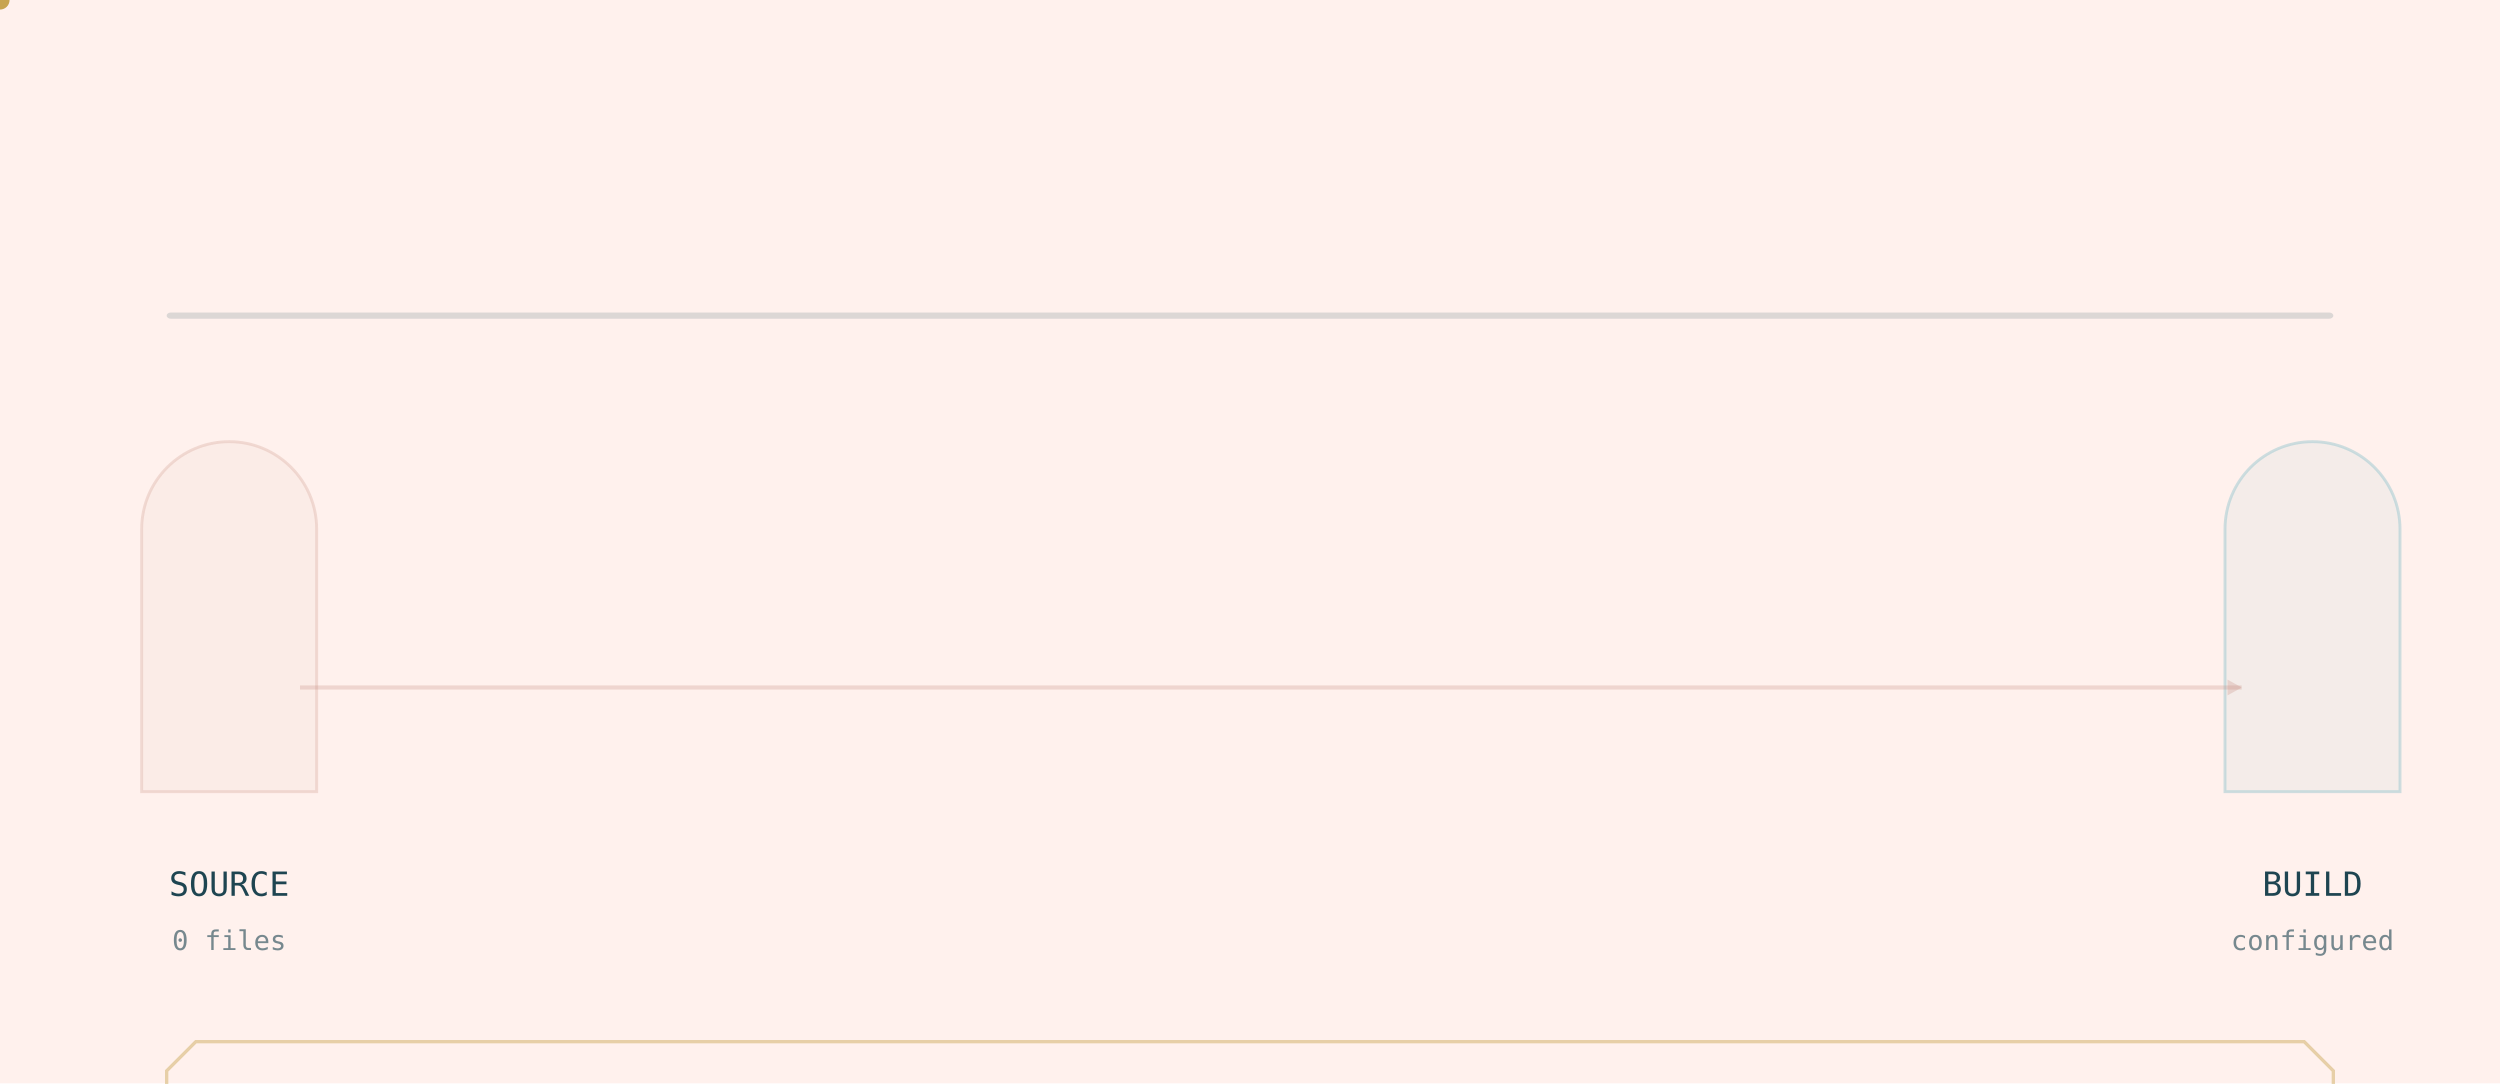
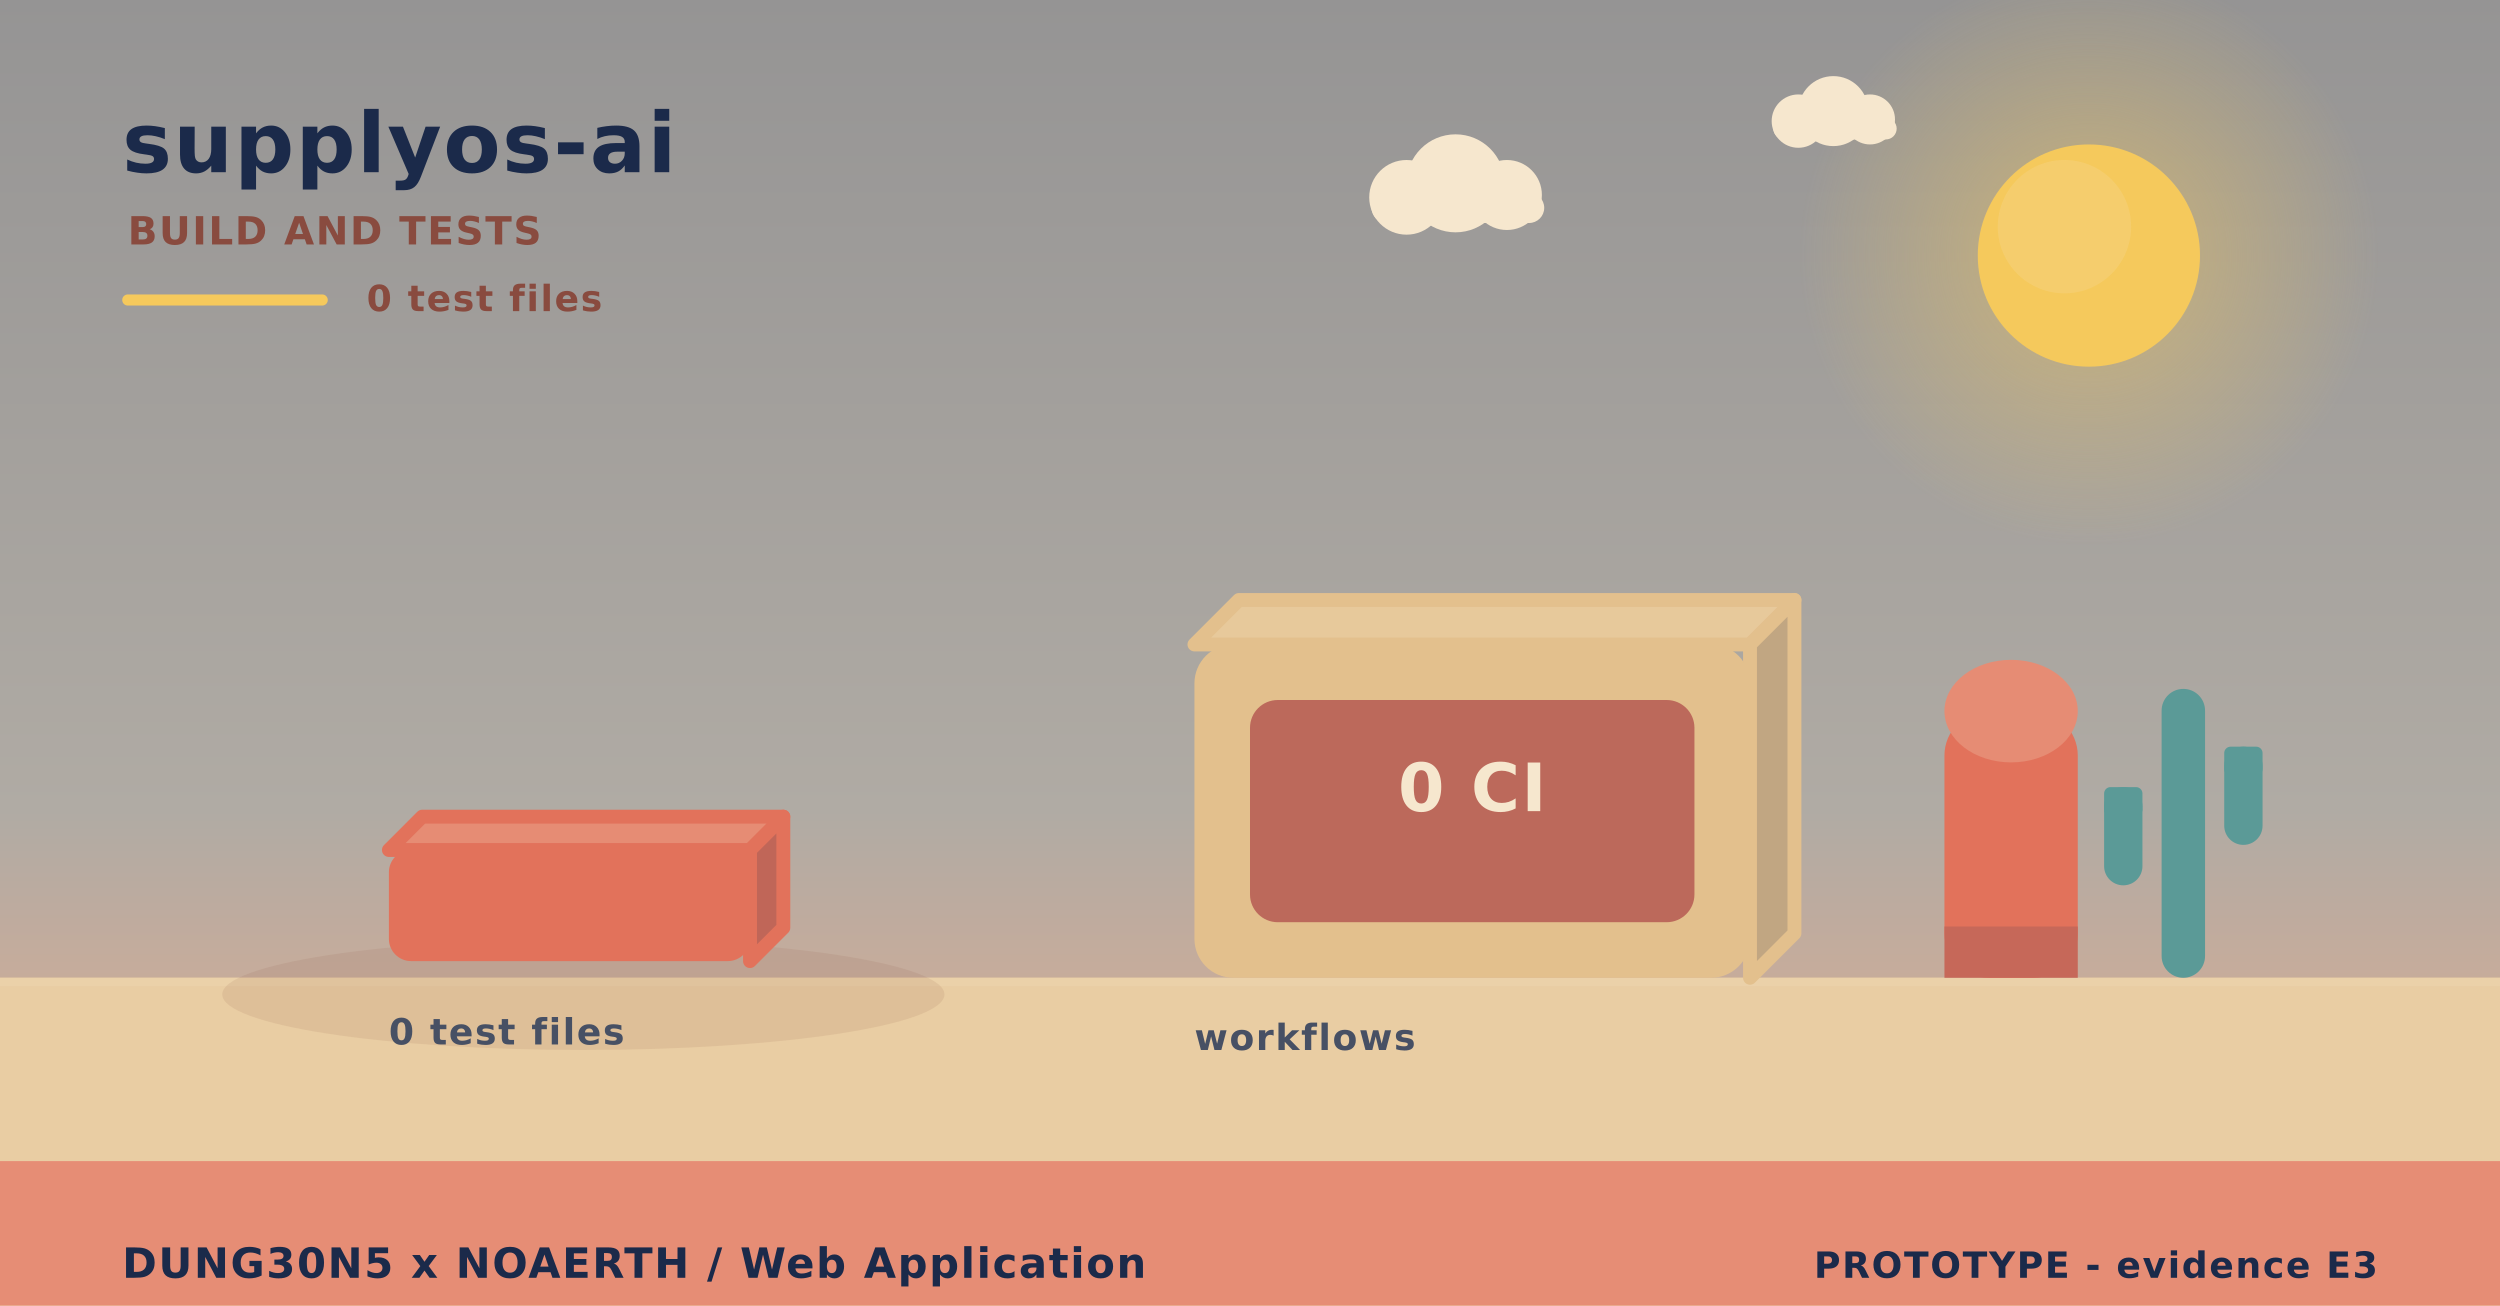
- <svg xmlns="http://www.w3.org/2000/svg" viewBox="0 0 1200 520" width="1200" height="520" role="img" aria-label="supplyos-ai build evidence">
-   <rect width="1200" height="520" fill="#fff1ed" />
-   <defs>
-     <linearGradient id="gb" x1="0" y1="0" x2="1" y2="1">
-       <stop offset="0%" stop-color="#c78c7e" />
-       <stop offset="100%" stop-color="#389eb2" />
-     </linearGradient>
-   </defs>
-   <rect x="80.00" y="150.00" width="1040.00" height="3.00" rx="2.00" fill="rgba(6,50,65,0.140)" opacity="1.00" />
-   <path d="M68.00,380.00 L68.00,254.00 A42.00,42.00 0 0 1 152.00,254.00 L152.00,380.00 Z" fill="rgba(199,140,126,0.100)" opacity="0.55" stroke="rgba(199,140,126,0.450)" stroke-width="1.4" />
-   <polygon points="-192.26,189.00 -136.83,221.00 -136.83,157.00 -192.26,125.00" fill="#715a24" opacity="0.95" />
-   <polygon points="-247.68,221.00 -192.26,253.00 -192.26,189.00 -247.68,157.00" fill="#2c7b8b" opacity="0.95" />
-   <polygon points="-192.26,125.00 -136.83,157.00 -192.26,189.00 -247.68,157.00" fill="#c78c7e" opacity="0.95" />
-   <text x="110" y="430" font-family="ui-monospace,Menlo,monospace" font-size="16" fill="rgba(6,50,65,0.900)" text-anchor="middle">SOURCE</text>
-   <text x="110" y="456" font-family="ui-monospace,Menlo,monospace" font-size="13" fill="rgba(6,50,65,0.550)" text-anchor="middle">0 files</text>
-   <path d="M1068.00,380.00 L1068.00,254.00 A42.00,42.00 0 0 1 1152.00,254.00 L1152.00,380.00 Z" fill="rgba(56,158,178,0.100)" opacity="0.55" stroke="rgba(56,158,178,0.450)" stroke-width="1.4" />
-   <polygon points="673.77,689.00 729.19,721.00 729.19,657.00 673.77,625.00" fill="#715a24" opacity="0.95" />
-   <polygon points="618.34,721.00 673.77,753.00 673.77,689.00 618.34,657.00" fill="#2c7b8b" opacity="0.95" />
-   <polygon points="673.77,625.00 729.19,657.00 673.77,689.00 618.34,657.00" fill="#389eb2" opacity="0.95" />
-   <text x="1110" y="430" font-family="ui-monospace,Menlo,monospace" font-size="16" fill="rgba(6,50,65,0.900)" text-anchor="middle">BUILD</text>
-   <text x="1110" y="456" font-family="ui-monospace,Menlo,monospace" font-size="13" fill="rgba(6,50,65,0.550)" text-anchor="middle">configured</text>
-   <line x1="144.00" y1="330.00" x2="1076.00" y2="330.00" stroke="rgba(199,140,126,0.500)" stroke-width="2.00" opacity="0.55" />
-   <polygon points="1076.00,330.00 1069.20,326.20 1069.20,333.80" fill="rgba(199,140,126,0.500)" opacity="0.55" />
-   <g opacity="0.9">
-     <circle cx="0.00" cy="0.00" r="4.60" fill="#c29b3e" opacity="1.00" />
-     <animateTransform attributeName="transform" type="translate" values="144.00,330.00 1076.00,330.00" dur="5.767s" begin="0.0s" repeatCount="indefinite" />
-     <animateTransform attributeName="transform" type="translate" values="1076.00,330.00 144.00,330.00" dur="5.767s" begin="2.883s" repeatCount="indefinite" />
+ <svg xmlns="http://www.w3.org/2000/svg" width="900" height="470" viewBox="0 0 900 470" role="img" aria-label="supplyos-ai - how it is verified">
+   <linearGradient id="skyb" x1="0" y1="0" x2="0" y2="1">
+     <stop offset="0" stop-color="#959494" />
+     <stop offset="0.62" stop-color="#b0aba4" />
+     <stop offset="1" stop-color="#f3ad8a" />
+   </linearGradient>
+   <rect width="900" height="470" fill="url(#skyb)" />
+   <radialGradient id="sunb">
+     <stop offset="0.35" stop-color="#f5c95c" stop-opacity="0.34" />
+     <stop offset="1" stop-color="#f5c95c" stop-opacity="0" />
+   </radialGradient>
+   <circle cx="752" cy="92" r="104" fill="url(#sunb)" />
+   <circle cx="752" cy="92" r="40" fill="#f5c95c" />
+   <circle cx="743.2" cy="81.6" r="24" fill="#f5d27e" opacity="0.5" />
+   <g>
+     <circle cx="524" cy="66" r="17.64" fill="#f6e7ce" />
+     <circle cx="506.36" cy="71.04" r="13.44" fill="#f6e7ce" />
+     <circle cx="542.48" cy="70.2" r="12.6" fill="#f6e7ce" />
+     <rect x="493.76" y="69.36" width="62.16" height="10.92" rx="5.46" fill="#f6e7ce" />
+     <animateTransform attributeName="transform" type="translate" values="0 0;24 0;0 0" dur="36s" begin="0s" repeatCount="indefinite" />
  </g>
-   <path d="M94.00,500.00 H1106.00 L1120.00,514.00 V546.00 L1106.00,560.00 H94.00 L80.00,546.00 V514.00 Z" fill="none" stroke="rgba(194,155,62,0.500)" stroke-width="1.60" opacity="0.80" />
-   <text x="600" y="536" font-family="ui-monospace,Menlo,monospace" font-size="16" fill="rgba(194,155,62,0.950)" text-anchor="middle">no test suite present in this repository — shown as measured, not implied</text>
+   <g>
+     <circle cx="660" cy="40" r="12.6" fill="#f6e7ce" />
+     <circle cx="647.4" cy="43.6" r="9.6" fill="#f6e7ce" />
+     <circle cx="673.2" cy="43" r="9" fill="#f6e7ce" />
+     <rect x="638.4" y="42.4" width="44.4" height="7.8" rx="3.9" fill="#f6e7ce" />
+     <animateTransform attributeName="transform" type="translate" values="0 0;-18 0;0 0" dur="46s" begin="3s" repeatCount="indefinite" />
+   </g>
+   <rect x="0" y="352" width="900" height="118" fill="#e9cda3" />
+   <rect x="0" y="352" width="900" height="3" fill="#ebd1a9" />
+   <text x="44" y="62" font-family="Verdana,DejaVu Sans,sans-serif" font-size="30" font-weight="700" letter-spacing="0.6" fill="#1b2a4a" text-anchor="start">supplyos-ai</text>
+   <text x="46" y="88" font-family="Verdana,DejaVu Sans,sans-serif" font-size="14" font-weight="700" letter-spacing="0.6" fill="#894b3f" text-anchor="start">BUILD AND TESTS</text>
+   <rect x="44" y="106" width="74" height="4" rx="2" fill="#f5c95c" />
+   <text x="132" y="112" font-family="Verdana,DejaVu Sans,sans-serif" font-size="13" font-weight="700" letter-spacing="0.6" fill="#894b3f" text-anchor="start">0 test files</text>
+   <ellipse cx="210" cy="358" rx="130" ry="20" fill="rgba(138,90,68,0.11)" />
+   <g>
+     <path d="M140,306 L270,306 L282,294 L152,294 Z" fill="#e68c74" stroke="#e2725b" stroke-width="5" stroke-linejoin="round" />
+     <path d="M270,306 L282,294 L282,334 L270,346 Z" fill="#c06658" stroke="#e2725b" stroke-width="5" stroke-linejoin="round" />
+     <rect x="140" y="306" width="130" height="40" rx="8" fill="#e2725b" />
+     <animateTransform attributeName="transform" type="translate" values="0 10;0 0" dur="0.8s" begin="0.5s" fill="freeze" />
+   </g>
+   <text x="140" y="376" font-family="Verdana,DejaVu Sans,sans-serif" font-size="13" font-weight="700" letter-spacing="0.6" fill="#475064" text-anchor="start">0 test files</text>
+   <path d="M430,232 L630,232 L646,216 L446,216 Z" fill="#e7c99b" stroke="#e3c08d" stroke-width="5" stroke-linejoin="round" />
+   <path d="M630,232 L646,216 L646,336 L630,352 Z" fill="#c1a682" stroke="#e3c08d" stroke-width="5" stroke-linejoin="round" />
+   <rect x="430" y="232" width="200" height="120" rx="14" fill="#e3c08d" />
+   <rect x="450" y="252" width="160" height="80" rx="10" fill="#ba6458" opacity="0.94" />
+   <text x="530" y="292" font-family="Verdana,DejaVu Sans,sans-serif" font-size="24" font-weight="700" letter-spacing="0.6" fill="#f6e7ce" text-anchor="middle">0 CI</text>
+   <text x="430" y="378" font-family="Verdana,DejaVu Sans,sans-serif" font-size="13" font-weight="700" letter-spacing="0.6" fill="#475064" text-anchor="start">workflows</text>
+   <rect x="700" y="256" width="48" height="96" rx="16" fill="#e2725b" />
+   <ellipse cx="724" cy="256" rx="24" ry="18.46" fill="#e68c74" />
+   <rect x="700" y="333.54" width="48" height="18.46" fill="#c66859" />
+   <rect x="778.18" y="248" width="15.64" height="104" rx="7.82" fill="#5b9a97" />
+   <rect x="757.48" y="283.36" width="13.8" height="35.36" rx="6.9" fill="#5b9a97" />
+   <rect x="757.48" y="283.36" width="13.8" height="10.4" rx="2.3" fill="#5b9a97" />
+   <rect x="800.72" y="268.8" width="13.8" height="35.36" rx="6.9" fill="#5b9a97" />
+   <rect x="800.72" y="268.8" width="13.8" height="10.4" rx="2.3" fill="#5b9a97" />
+   <rect x="0" y="418" width="900" height="52" rx="0" fill="#e68972" opacity="0.94" />
+   <text x="44" y="460" font-family="Verdana,DejaVu Sans,sans-serif" font-size="15" font-weight="700" letter-spacing="0.6" fill="#1b2a4a" text-anchor="start">DUNG30N5 x NOAERTH  /  Web Application</text>
+   <text x="856" y="460" font-family="Verdana,DejaVu Sans,sans-serif" font-size="13" font-weight="700" letter-spacing="0.6" fill="#1b2a4a" text-anchor="end">PROTOTYPE  -  evidence E3</text>
</svg>
